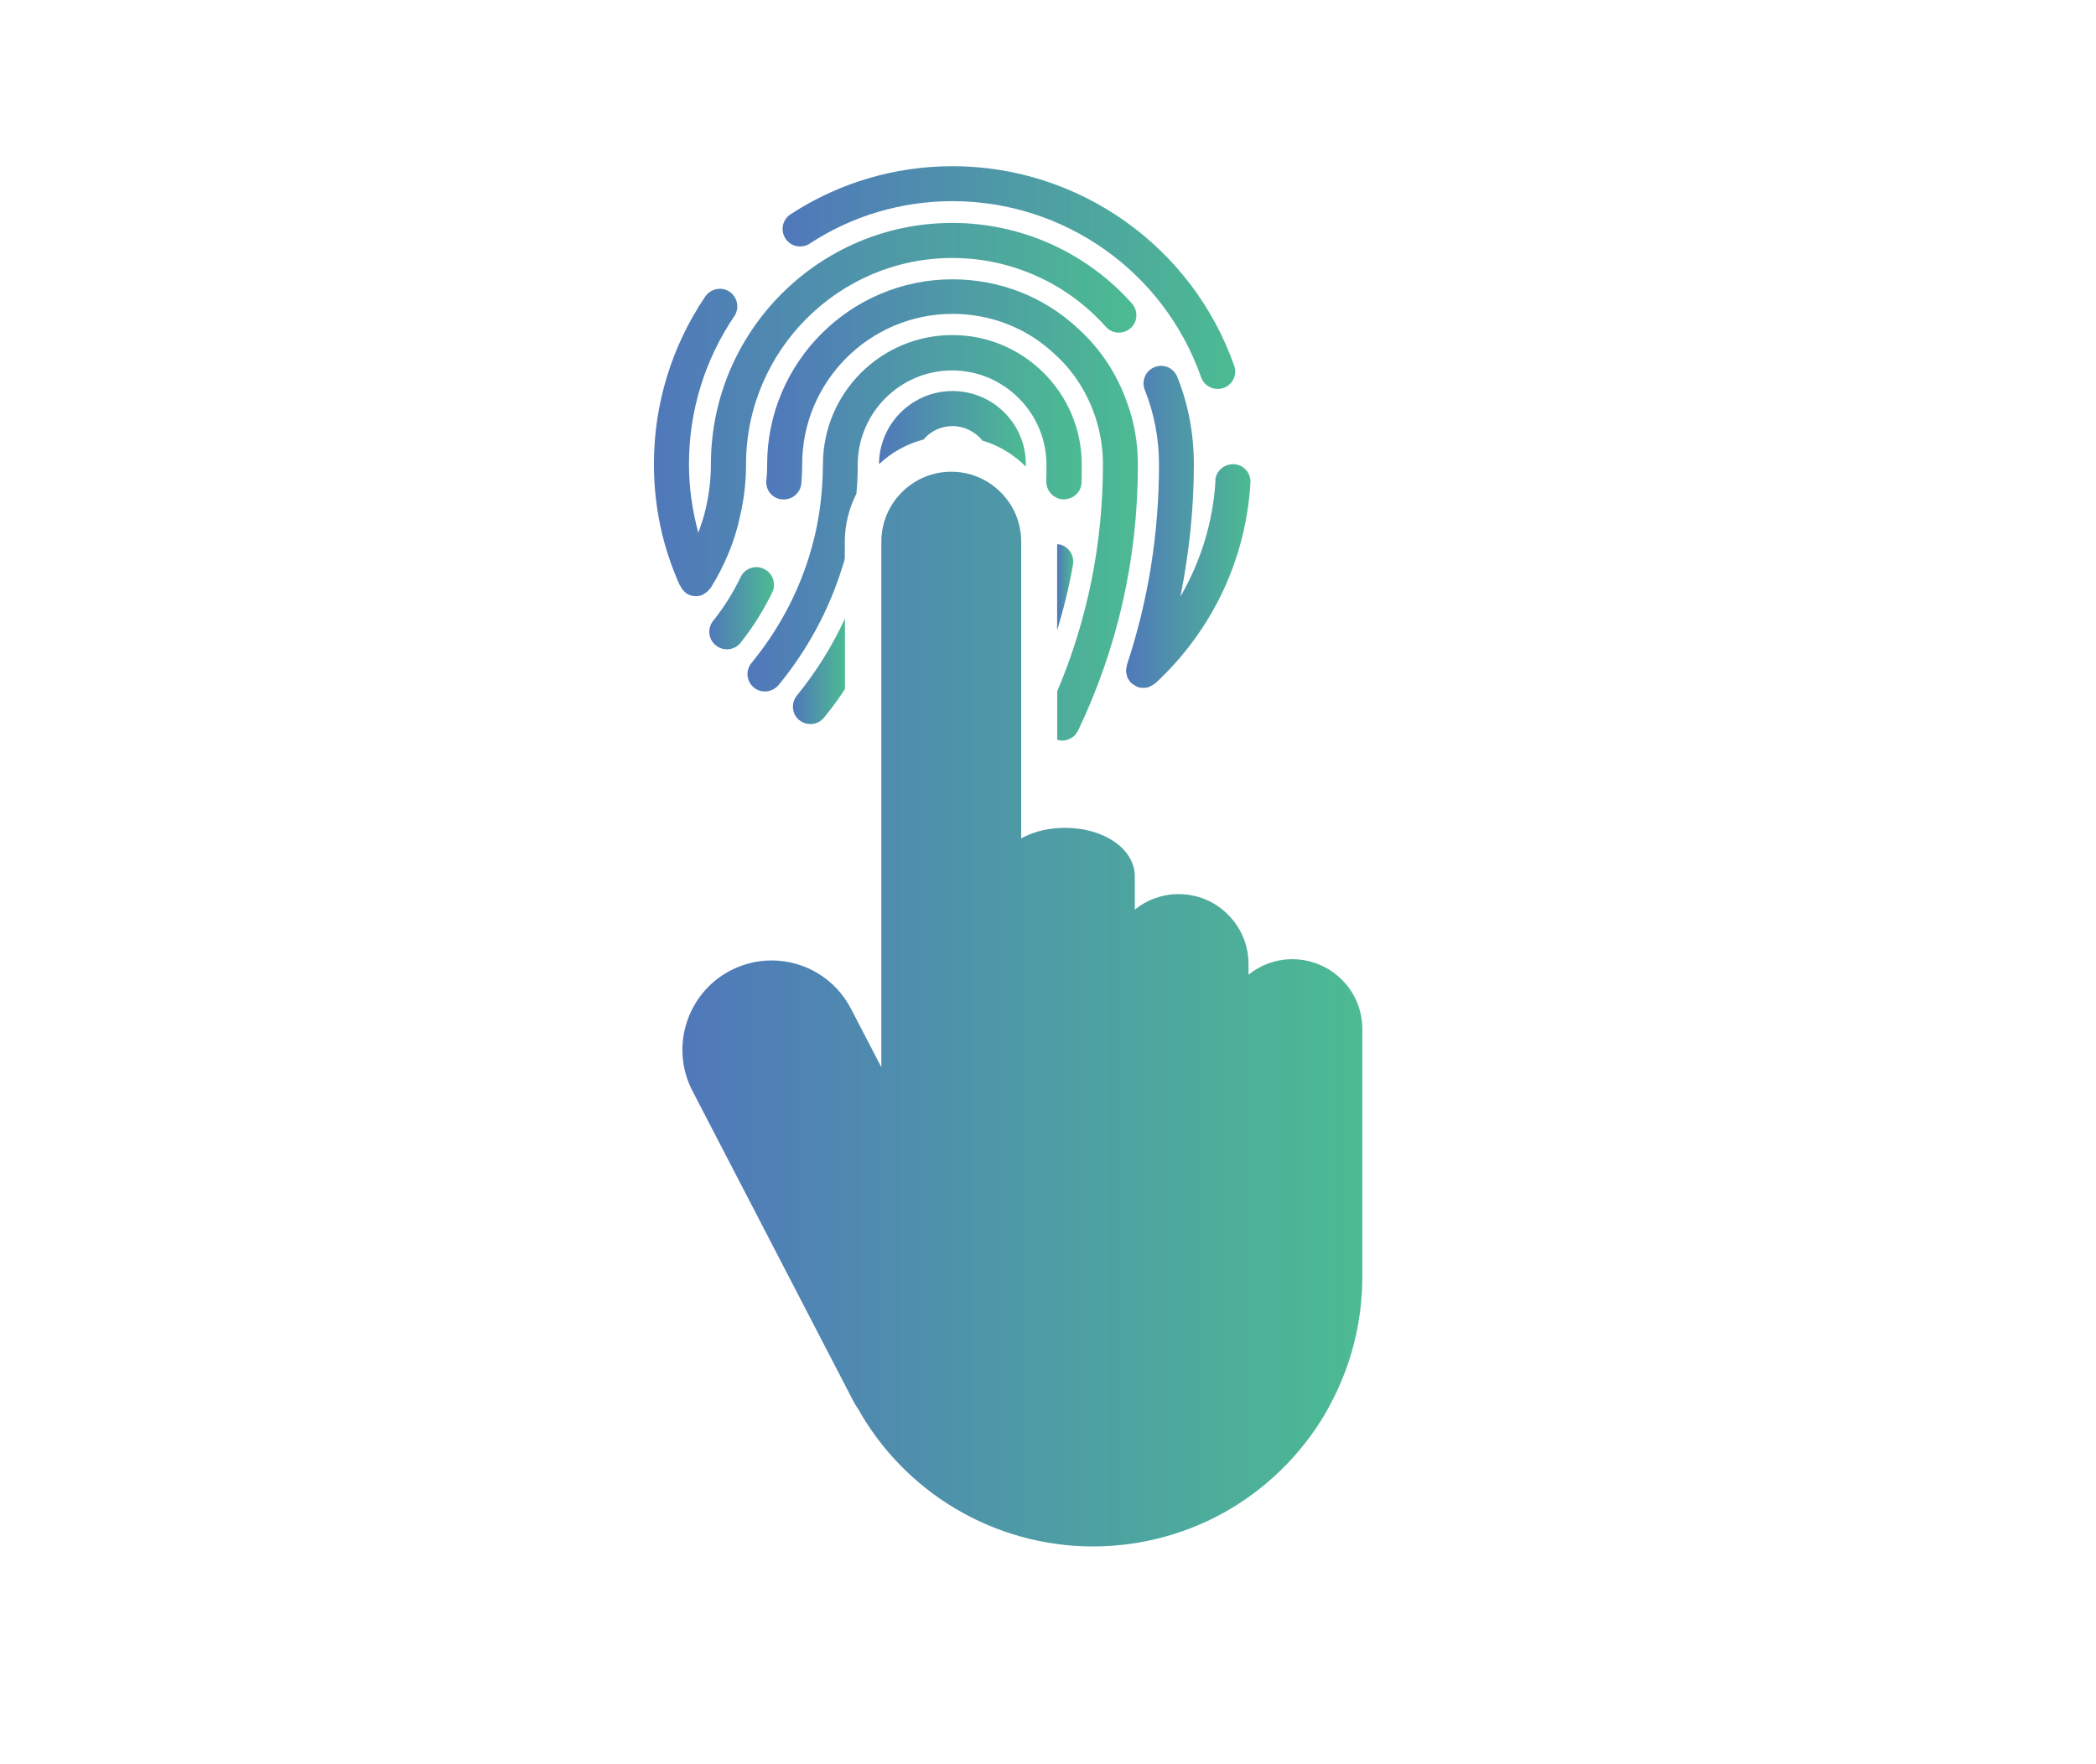
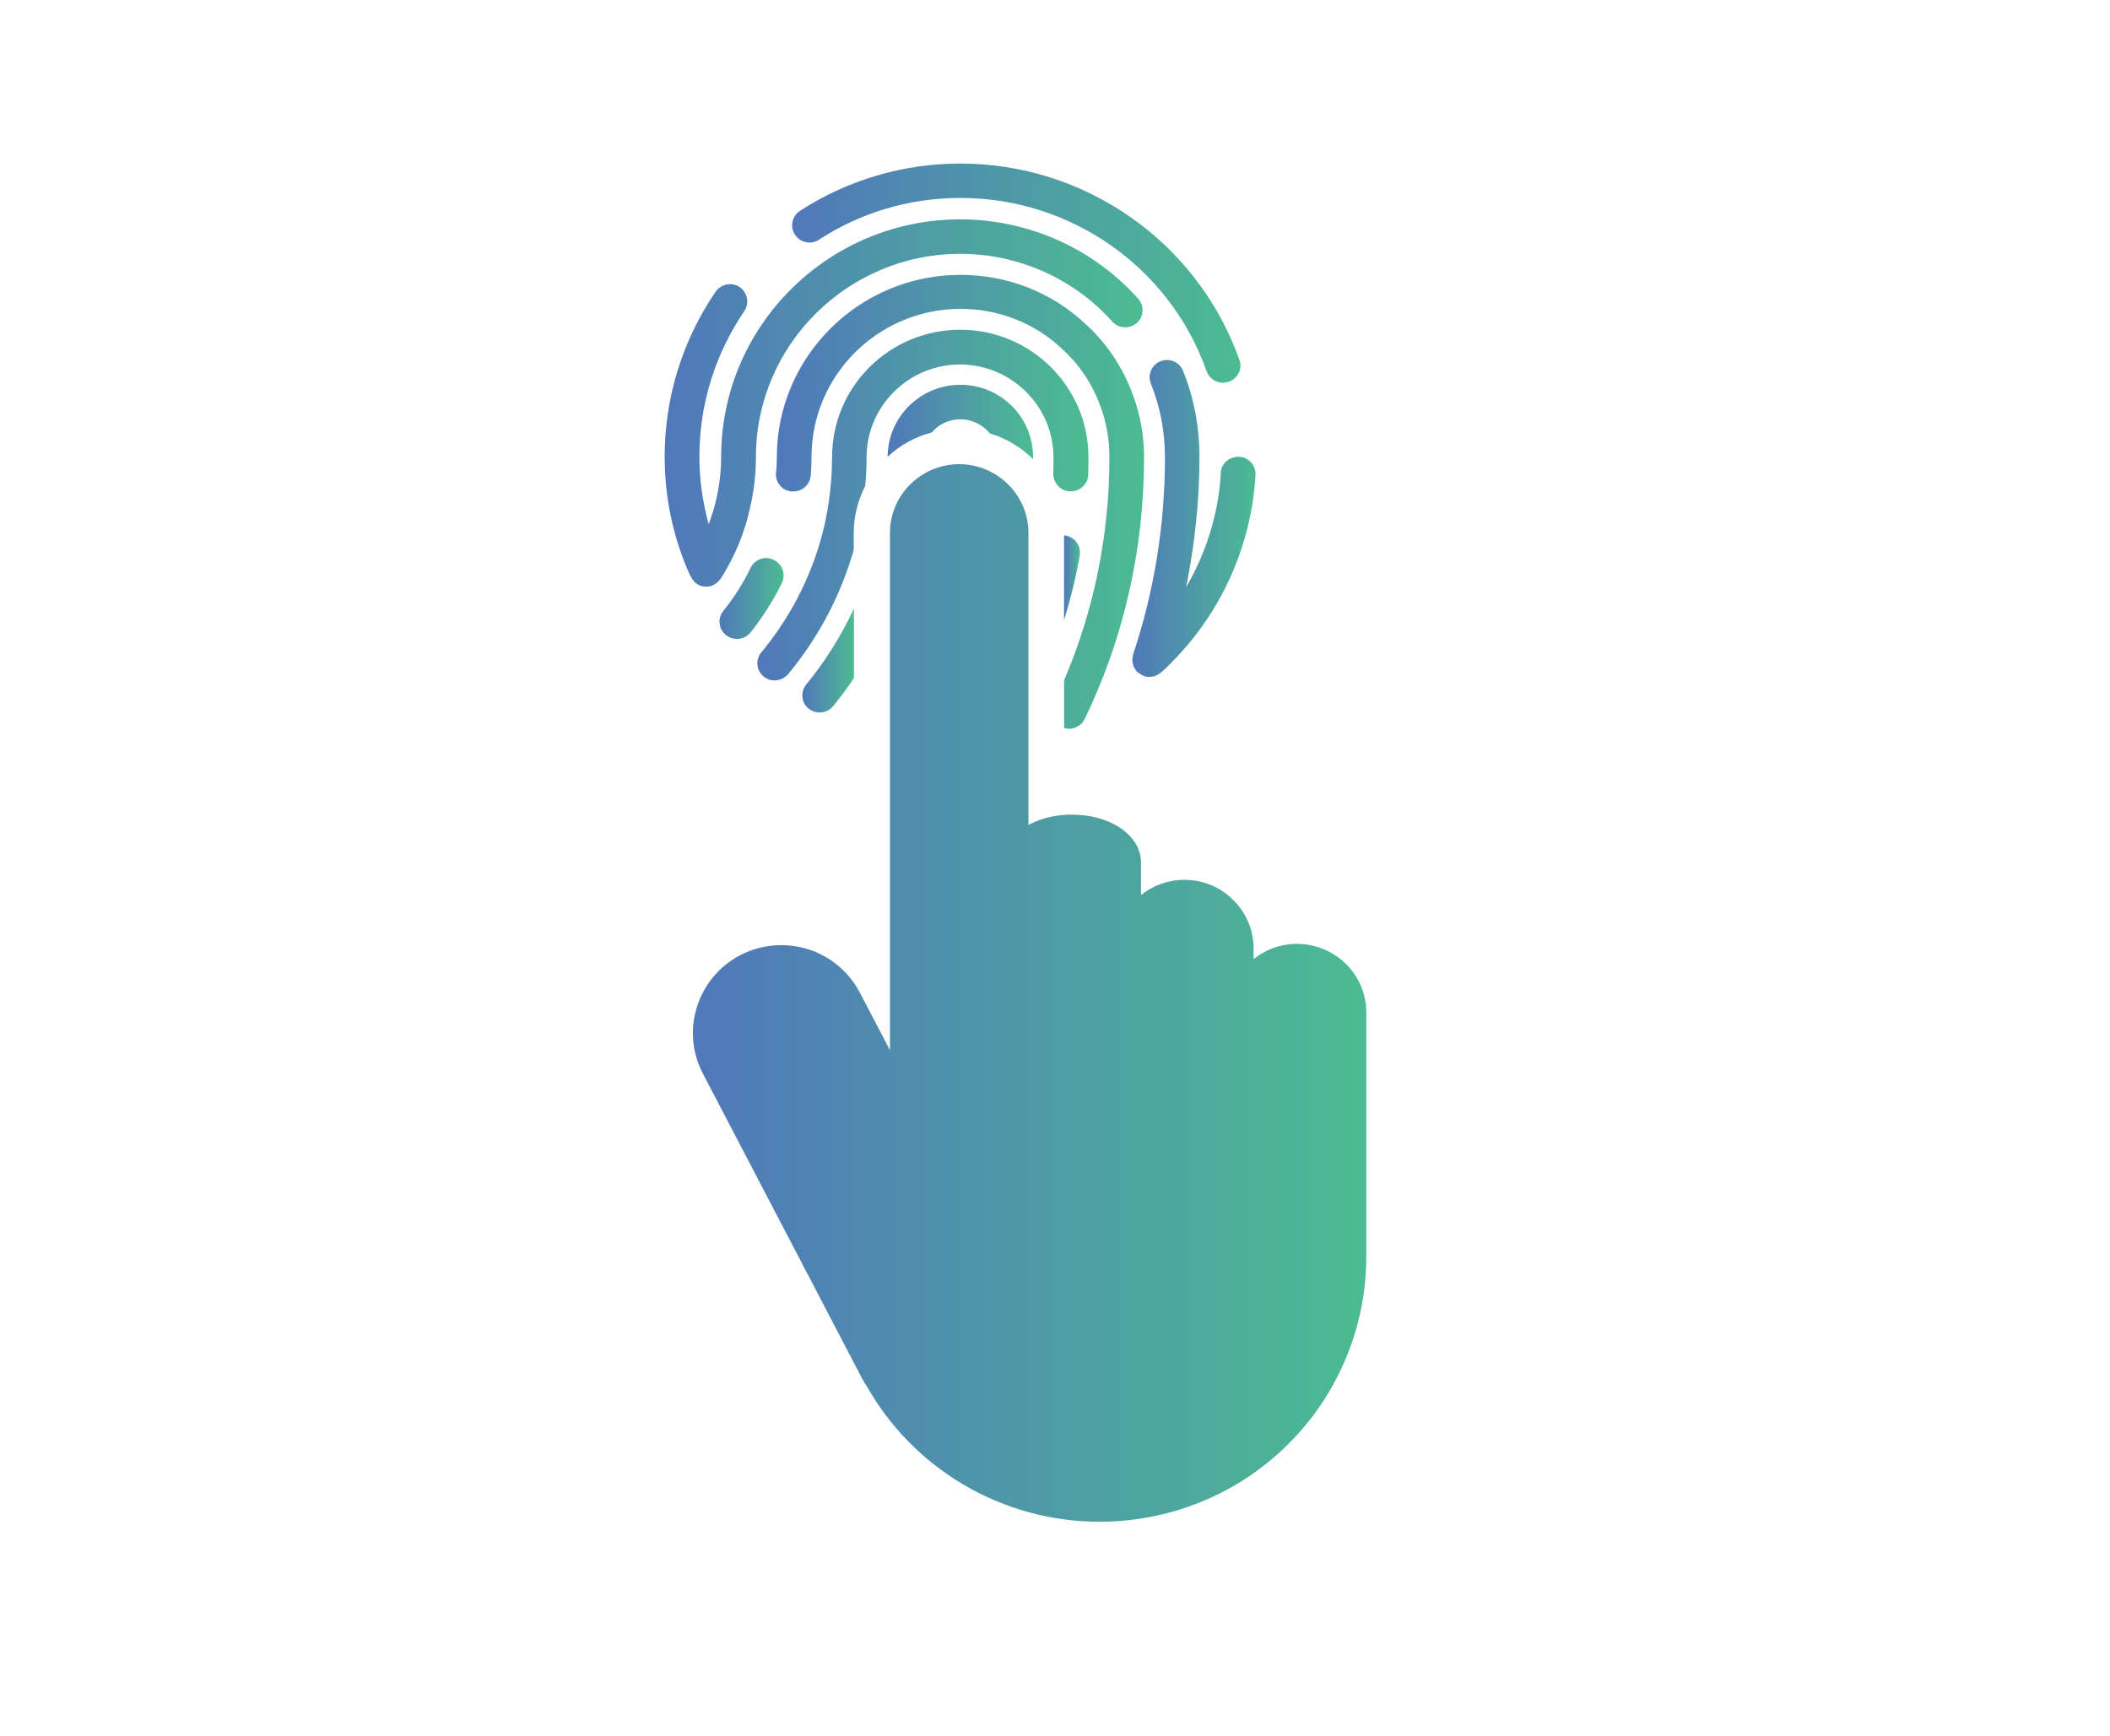
- <svg xmlns="http://www.w3.org/2000/svg" xmlns:xlink="http://www.w3.org/1999/xlink" id="Layer_1" data-name="Layer 1" viewBox="0 0 251.23 211.4">
+ <svg xmlns="http://www.w3.org/2000/svg" width="62" height="51" viewBox="0 0 62 51" fill="none">
+   <path d="M35.874 13.896C35.804 15.092 35.447 16.236 34.855 17.249C35.105 15.997 35.245 14.723 35.245 13.433C35.245 12.55 35.085 11.696 34.762 10.897C34.658 10.637 34.362 10.509 34.099 10.617C33.837 10.721 33.713 11.015 33.818 11.276C34.09 11.954 34.231 12.678 34.231 13.438C34.231 15.428 33.915 17.375 33.296 19.23C33.291 19.249 33.291 19.276 33.286 19.295C33.281 19.329 33.272 19.365 33.272 19.399C33.272 19.433 33.281 19.464 33.286 19.493C33.291 19.522 33.301 19.553 33.31 19.587C33.325 19.621 33.344 19.647 33.366 19.676C33.381 19.696 33.386 19.717 33.4 19.732C33.405 19.737 33.415 19.741 33.42 19.746C33.444 19.77 33.48 19.792 33.514 19.811C33.539 19.826 33.565 19.845 33.594 19.857C33.599 19.862 33.604 19.867 33.614 19.867C33.67 19.886 33.718 19.891 33.774 19.891C33.835 19.891 33.891 19.881 33.944 19.862C33.959 19.857 33.973 19.848 33.995 19.838C34.036 19.819 34.07 19.797 34.099 19.773C34.104 19.768 34.114 19.763 34.124 19.758C35.775 18.241 36.761 16.181 36.892 13.956C36.906 13.676 36.695 13.438 36.416 13.423C36.124 13.413 35.884 13.618 35.87 13.896H35.874Z" fill="url(#paint0_linear_9845_48785)" />
+   <path d="M31.793 21.252L31.873 21.131C33.029 18.726 33.616 16.142 33.616 13.438C33.616 12.813 33.512 12.205 33.301 11.64C33.009 10.813 32.526 10.089 31.885 9.51C30.897 8.586 29.6 8.077 28.219 8.077C25.247 8.077 22.826 10.482 22.826 13.435C22.826 13.589 22.821 13.744 22.802 13.898C22.777 14.173 22.981 14.422 23.263 14.441C23.535 14.465 23.79 14.267 23.822 13.988C23.836 13.802 23.846 13.618 23.846 13.428C23.846 11.027 25.81 9.076 28.226 9.076C29.34 9.076 30.397 9.491 31.193 10.239C31.72 10.711 32.106 11.295 32.349 11.976C32.514 12.434 32.599 12.924 32.599 13.428C32.599 15.722 32.147 17.93 31.268 19.99V21.392C31.314 21.406 31.363 21.416 31.409 21.416C31.55 21.416 31.691 21.355 31.795 21.247L31.793 21.252Z" fill="url(#paint1_linear_9845_48785)" />
+   <path d="M22.733 16.451C22.483 16.325 22.175 16.436 22.056 16.685C21.84 17.134 21.568 17.563 21.252 17.956C21.077 18.176 21.116 18.494 21.337 18.665C21.432 18.74 21.544 18.776 21.653 18.776C21.803 18.776 21.954 18.711 22.053 18.586C22.415 18.132 22.726 17.638 22.979 17.124C23.095 16.875 22.988 16.569 22.733 16.451Z" fill="url(#paint2_linear_9845_48785)" />
+   <path d="M31.266 15.737V18.226C31.458 17.602 31.613 16.974 31.727 16.325C31.774 16.046 31.591 15.787 31.31 15.737C31.295 15.746 31.285 15.737 31.264 15.737H31.266Z" fill="url(#paint3_linear_9845_48785)" />
+   <path d="M31.445 14.439C31.727 14.444 31.967 14.234 31.977 13.954C31.982 13.78 31.982 13.609 31.982 13.43C31.982 11.37 30.294 9.689 28.216 9.689C26.138 9.689 24.45 11.365 24.45 13.43C24.45 13.594 24.44 13.754 24.436 13.915C24.394 14.673 24.265 15.406 24.045 16.101C23.692 17.223 23.124 18.258 22.372 19.17C22.192 19.384 22.221 19.698 22.437 19.879C22.532 19.959 22.648 19.995 22.763 19.995C22.908 19.995 23.049 19.93 23.154 19.816C23.996 18.798 24.62 17.655 25.011 16.407C25.04 16.323 25.072 16.229 25.086 16.132V15.669C25.086 15.17 25.208 14.707 25.419 14.287L25.424 14.282C25.433 14.183 25.438 14.077 25.448 13.973C25.458 13.795 25.463 13.618 25.463 13.44C25.463 11.937 26.698 10.711 28.209 10.711C29.719 10.711 30.955 11.939 30.955 13.44C30.955 13.604 30.955 13.754 30.95 13.913C30.945 14.193 31.161 14.427 31.443 14.441L31.445 14.439Z" fill="url(#paint4_linear_9845_48785)" />
+   <path d="M28.221 11.307C27.046 11.307 26.087 12.255 26.082 13.423C26.444 13.083 26.891 12.834 27.379 12.709C27.58 12.47 27.881 12.321 28.221 12.321C28.561 12.321 28.889 12.485 29.09 12.74H29.095C29.566 12.88 29.998 13.138 30.355 13.493V13.433C30.36 12.26 29.401 11.307 28.221 11.307Z" fill="url(#paint5_linear_9845_48785)" />
+   <path d="M23.763 20.822C23.858 20.902 23.974 20.938 24.083 20.938C24.234 20.938 24.38 20.873 24.479 20.752C24.7 20.482 24.906 20.209 25.091 19.925V17.884C24.724 18.677 24.248 19.435 23.69 20.115C23.515 20.33 23.544 20.648 23.76 20.825L23.763 20.822Z" fill="url(#paint6_linear_9845_48785)" />
+   <path d="M20.478 17.16L20.483 17.165C20.568 17.215 20.658 17.24 20.755 17.24C20.825 17.24 20.896 17.225 20.961 17.194C20.966 17.189 20.971 17.184 20.981 17.179C21 17.17 21.015 17.155 21.032 17.146C21.083 17.112 21.127 17.071 21.158 17.025C21.163 17.015 21.177 17.011 21.182 17.001C21.595 16.342 21.887 15.643 22.037 14.931C22.154 14.441 22.212 13.932 22.212 13.428C22.212 10.14 24.909 7.459 28.219 7.459C29.921 7.459 31.548 8.183 32.684 9.45C32.871 9.66 33.191 9.674 33.403 9.491C33.614 9.305 33.629 8.987 33.444 8.777C32.118 7.295 30.215 6.446 28.216 6.446C24.344 6.446 21.19 9.575 21.19 13.428C21.19 13.852 21.139 14.282 21.039 14.704C20.988 14.938 20.908 15.172 20.823 15.404C20.648 14.76 20.551 14.101 20.551 13.423C20.551 11.891 21.008 10.41 21.872 9.141C22.027 8.912 21.967 8.598 21.736 8.436C21.505 8.282 21.19 8.342 21.027 8.572C20.048 10.009 19.531 11.686 19.531 13.416C19.531 14.639 19.781 15.816 20.284 16.924C20.289 16.933 20.299 16.938 20.303 16.948C20.349 17.037 20.403 17.107 20.478 17.158V17.16Z" fill="url(#paint7_linear_9845_48785)" />
+   <path d="M24.064 7.044C25.295 6.241 26.735 5.816 28.223 5.816C31.477 5.816 34.381 7.862 35.454 10.907C35.529 11.117 35.726 11.247 35.937 11.247C35.993 11.247 36.049 11.237 36.107 11.218C36.374 11.124 36.515 10.839 36.418 10.574C35.197 7.126 31.904 4.806 28.221 4.806C26.533 4.806 24.901 5.291 23.505 6.198C23.27 6.352 23.204 6.666 23.36 6.897C23.51 7.131 23.826 7.196 24.064 7.047V7.044Z" fill="url(#paint8_linear_9845_48785)" />
+   <path d="M39.014 27.946C39.014 27.946 39.009 27.941 39.004 27.941C38.723 27.806 38.422 27.736 38.111 27.736C37.627 27.736 37.181 27.905 36.836 28.185V27.876C36.836 27.338 36.625 26.829 36.239 26.448C35.858 26.064 35.345 25.855 34.801 25.855C34.318 25.855 33.871 26.023 33.526 26.303V25.336C33.526 24.938 33.286 24.557 32.864 24.294C32.684 24.183 32.473 24.093 32.247 24.033C32.011 23.968 31.754 23.939 31.494 23.939C31.057 23.939 30.64 24.028 30.295 24.204C30.27 24.214 30.244 24.229 30.22 24.245V15.662C30.22 15.124 30.008 14.615 29.622 14.234C29.241 13.855 28.729 13.64 28.185 13.64C27.066 13.64 26.15 14.547 26.15 15.662V30.86L25.266 29.169C24.82 28.311 23.931 27.773 22.957 27.773C22.544 27.773 22.134 27.872 21.763 28.062C20.493 28.716 19.99 30.282 20.653 31.546L25.344 40.532C25.385 40.607 25.429 40.682 25.48 40.752C26.148 41.929 27.121 42.923 28.292 43.615C29.501 44.334 30.892 44.718 32.31 44.718C33.728 44.718 35.132 44.334 36.353 43.606C37.533 42.896 38.511 41.888 39.174 40.691C39.174 40.691 39.179 40.687 39.179 40.682V40.677C39.813 39.533 40.148 38.238 40.148 36.925V29.756C40.148 29.218 39.937 28.709 39.55 28.327C39.395 28.173 39.213 28.043 39.019 27.949L39.014 27.946Z" fill="url(#paint9_linear_9845_48785)" />
  <defs>
-     <style>
-       .cls-1 {
-         fill: url(#linear-gradient-2);
-       }
- 
-       .cls-2 {
-         fill: url(#linear-gradient-10);
-       }
- 
-       .cls-3 {
-         fill: url(#linear-gradient-4);
-       }
- 
-       .cls-4 {
-         fill: url(#linear-gradient-3);
-       }
- 
-       .cls-5 {
-         fill: url(#linear-gradient-5);
-       }
- 
-       .cls-6 {
-         fill: url(#linear-gradient-8);
-       }
- 
-       .cls-7 {
-         fill: url(#linear-gradient-7);
-       }
- 
-       .cls-8 {
-         fill: url(#linear-gradient-9);
-       }
- 
-       .cls-9 {
-         fill: url(#linear-gradient-6);
-       }
- 
-       .cls-10 {
-         fill: url(#linear-gradient);
-       }
-     </style>
-     <linearGradient id="linear-gradient" x1="134.98" y1="63.16" x2="149.92" y2="63.16" gradientUnits="userSpaceOnUse">
-       <stop offset="0" stop-color="#5078ba" />
-       <stop offset="1" stop-color="#4cbb92" />
+     <linearGradient id="paint0_linear_9845_48785" x1="33.274" y1="15.237" x2="36.901" y2="15.237" gradientUnits="userSpaceOnUse">
+       <stop stop-color="#5078BA" />
+       <stop offset="1" stop-color="#4CBB92" />
    </linearGradient>
-     <linearGradient id="linear-gradient-2" x1="91.83" y1="61.14" x2="136.39" y2="61.14" xlink:href="#linear-gradient" />
-     <linearGradient id="linear-gradient-3" x1="85.01" y1="72.9" x2="92.77" y2="72.9" xlink:href="#linear-gradient" />
-     <linearGradient id="linear-gradient-4" x1="126.71" y1="70.39" x2="128.64" y2="70.39" xlink:href="#linear-gradient" />
-     <linearGradient id="linear-gradient-5" x1="89.59" y1="61.52" x2="129.67" y2="61.52" xlink:href="#linear-gradient" />
-     <linearGradient id="linear-gradient-6" x1="105.36" y1="51.4" x2="122.96" y2="51.4" xlink:href="#linear-gradient" />
-     <linearGradient id="linear-gradient-7" x1="95.05" y1="80.46" x2="101.29" y2="80.46" xlink:href="#linear-gradient" />
-     <linearGradient id="linear-gradient-8" x1="78.37" y1="49.09" x2="136.2" y2="49.09" xlink:href="#linear-gradient" />
-     <linearGradient id="linear-gradient-9" x1="93.8" y1="33.27" x2="148.05" y2="33.27" xlink:href="#linear-gradient" />
-     <linearGradient id="linear-gradient-10" x1="81.78" y1="120.95" x2="163.28" y2="120.95" xlink:href="#linear-gradient" />
+     <linearGradient id="paint1_linear_9845_48785" x1="22.797" y1="14.75" x2="33.616" y2="14.75" gradientUnits="userSpaceOnUse">
+       <stop stop-color="#5078BA" />
+       <stop offset="1" stop-color="#4CBB92" />
+     </linearGradient>
+     <linearGradient id="paint2_linear_9845_48785" x1="21.14" y1="17.587" x2="23.025" y2="17.587" gradientUnits="userSpaceOnUse">
+       <stop stop-color="#5078BA" />
+       <stop offset="1" stop-color="#4CBB92" />
+     </linearGradient>
+     <linearGradient id="paint3_linear_9845_48785" x1="31.266" y1="16.982" x2="31.735" y2="16.982" gradientUnits="userSpaceOnUse">
+       <stop stop-color="#5078BA" />
+       <stop offset="1" stop-color="#4CBB92" />
+     </linearGradient>
+     <linearGradient id="paint4_linear_9845_48785" x1="22.253" y1="14.842" x2="31.984" y2="14.842" gradientUnits="userSpaceOnUse">
+       <stop stop-color="#5078BA" />
+       <stop offset="1" stop-color="#4CBB92" />
+     </linearGradient>
+     <linearGradient id="paint5_linear_9845_48785" x1="26.082" y1="12.4" x2="30.355" y2="12.4" gradientUnits="userSpaceOnUse">
+       <stop stop-color="#5078BA" />
+       <stop offset="1" stop-color="#4CBB92" />
+     </linearGradient>
+     <linearGradient id="paint6_linear_9845_48785" x1="23.578" y1="19.411" x2="25.093" y2="19.411" gradientUnits="userSpaceOnUse">
+       <stop stop-color="#5078BA" />
+       <stop offset="1" stop-color="#4CBB92" />
+     </linearGradient>
+     <linearGradient id="paint7_linear_9845_48785" x1="19.529" y1="11.843" x2="33.57" y2="11.843" gradientUnits="userSpaceOnUse">
+       <stop stop-color="#5078BA" />
+       <stop offset="1" stop-color="#4CBB92" />
+     </linearGradient>
+     <linearGradient id="paint8_linear_9845_48785" x1="23.275" y1="8.026" x2="36.447" y2="8.026" gradientUnits="userSpaceOnUse">
+       <stop stop-color="#5078BA" />
+       <stop offset="1" stop-color="#4CBB92" />
+     </linearGradient>
+     <linearGradient id="paint9_linear_9845_48785" x1="20.357" y1="29.179" x2="40.145" y2="29.179" gradientUnits="userSpaceOnUse">
+       <stop stop-color="#5078BA" />
+       <stop offset="1" stop-color="#4CBB92" />
+     </linearGradient>
  </defs>
-   <path class="cls-10" d="M145.69,57.6c-.29,4.96-1.76,9.7-4.2,13.9,1.03-5.19,1.61-10.47,1.61-15.82,0-3.66-.66-7.2-1.99-10.51-.43-1.08-1.65-1.61-2.73-1.16-1.08.43-1.59,1.65-1.16,2.73,1.12,2.81,1.7,5.81,1.7,8.96,0,8.25-1.3,16.32-3.85,24.01-.02.08-.02.19-.04.27-.02.14-.06.29-.06.43s.04.27.06.39c.02.12.06.25.1.39.06.14.14.25.23.37.06.08.08.17.14.23.02.02.06.04.08.06.1.1.25.19.39.27.1.06.21.14.33.19.02.02.04.04.08.04.23.08.43.1.66.1.25,0,.48-.04.7-.12.06-.02.12-.06.21-.1.17-.08.31-.17.43-.27.02-.02.06-.04.1-.06,6.8-6.29,10.86-14.83,11.4-24.05.06-1.16-.81-2.15-1.96-2.21-1.2-.04-2.19.81-2.25,1.96Z" />
-   <path class="cls-1" d="M128.88,88.09l.33-.5c4.76-9.97,7.18-20.68,7.18-31.89,0-2.59-.43-5.11-1.3-7.45-1.2-3.43-3.19-6.43-5.83-8.83-4.07-3.83-9.41-5.94-15.1-5.94-12.24,0-22.21,9.97-22.21,22.21,0,.64-.02,1.28-.1,1.92-.1,1.14.74,2.17,1.9,2.25,1.12.1,2.17-.72,2.3-1.88.06-.77.1-1.53.1-2.32,0-9.95,8.09-18.04,18.04-18.04,4.59,0,8.94,1.72,12.22,4.82,2.17,1.96,3.76,4.38,4.76,7.2.68,1.9,1.03,3.93,1.03,6.02,0,9.51-1.86,18.66-5.48,27.2v5.81c.19.06.39.1.58.1.58,0,1.16-.25,1.59-.7Z" />
-   <path class="cls-4" d="M91.57,68.19c-1.03-.52-2.3-.06-2.79.97-.89,1.86-2.01,3.64-3.31,5.27-.72.91-.56,2.23.35,2.94.39.31.85.46,1.3.46.62,0,1.24-.27,1.65-.79,1.49-1.88,2.77-3.93,3.81-6.06.48-1.03.04-2.3-1.01-2.79Z" />
-   <path class="cls-3" d="M126.71,65.23v10.32c.79-2.59,1.43-5.19,1.9-7.88.19-1.16-.56-2.23-1.72-2.44-.06.04-.1,0-.19,0Z" />
-   <path class="cls-5" d="M127.45,59.85c1.16.02,2.15-.85,2.19-2.01.02-.72.02-1.43.02-2.17,0-8.54-6.95-15.51-15.51-15.51s-15.51,6.95-15.51,15.51c0,.68-.04,1.34-.06,2.01-.17,3.14-.7,6.18-1.61,9.06-1.45,4.65-3.79,8.94-6.89,12.72-.74.89-.62,2.19.27,2.94.39.33.87.48,1.34.48.6,0,1.18-.27,1.61-.74,3.47-4.22,6.04-8.96,7.65-14.13.12-.35.25-.74.31-1.14v-1.92c0-2.07.5-3.99,1.37-5.73l.02-.02c.04-.41.06-.85.1-1.28.04-.74.06-1.47.06-2.21,0-6.23,5.09-11.31,11.31-11.31s11.31,5.09,11.31,11.31c0,.68,0,1.3-.02,1.96-.02,1.16.87,2.13,2.03,2.19Z" />
-   <path class="cls-9" d="M114.17,46.87c-4.84,0-8.79,3.93-8.81,8.77,1.49-1.41,3.33-2.44,5.34-2.96.83-.99,2.07-1.61,3.47-1.61s2.75.68,3.58,1.74h.02c1.94.58,3.72,1.65,5.19,3.12v-.25c.02-4.86-3.93-8.81-8.79-8.81Z" />
-   <path class="cls-7" d="M95.81,86.31c.39.33.87.48,1.32.48.62,0,1.22-.27,1.63-.77.91-1.12,1.76-2.25,2.52-3.43v-8.46c-1.51,3.29-3.47,6.43-5.77,9.25-.72.89-.6,2.21.29,2.94Z" />
-   <path class="cls-6" d="M82.28,71.13l.02.02h0c.35.21.72.31,1.12.31h0c.29,0,.58-.06.85-.19.02-.02.04-.04.08-.06.08-.04.14-.1.21-.14.21-.14.39-.31.52-.5.02-.04.08-.06.1-.1,1.7-2.73,2.9-5.63,3.52-8.58.48-2.03.72-4.14.72-6.23,0-13.63,11.11-24.74,24.74-24.74,7.01,0,13.71,3,18.39,8.25.77.87,2.09.93,2.96.17.87-.77.93-2.09.17-2.96-5.46-6.14-13.3-9.66-21.53-9.66-15.95,0-28.94,12.97-28.94,28.94,0,1.76-.21,3.54-.62,5.29-.21.97-.54,1.94-.89,2.9-.72-2.67-1.12-5.4-1.12-8.21,0-6.35,1.88-12.49,5.44-17.75.64-.95.39-2.25-.56-2.92-.95-.64-2.25-.39-2.92.56-4.03,5.96-6.16,12.91-6.16,20.08,0,5.07,1.03,9.95,3.1,14.54.02.04.06.06.08.1.19.37.41.66.72.87Z" />
-   <path class="cls-8" d="M97.05,29.2c5.07-3.33,11-5.09,17.13-5.09,13.4,0,25.36,8.48,29.78,21.1.31.87,1.12,1.41,1.99,1.41.23,0,.46-.04.7-.12,1.1-.39,1.68-1.57,1.28-2.67-5.03-14.29-18.59-23.91-33.76-23.91-6.95,0-13.67,2.01-19.42,5.77-.97.64-1.24,1.94-.6,2.9.62.97,1.92,1.24,2.9.62Z" />
-   <path class="cls-2" d="M158.62,115.84s-.02-.02-.04-.02c-1.16-.56-2.4-.85-3.68-.85-1.99,0-3.83.7-5.25,1.86v-1.28c0-2.23-.87-4.34-2.46-5.92-1.57-1.59-3.68-2.46-5.92-2.46-1.99,0-3.83.7-5.25,1.86v-4.01c0-1.65-.99-3.23-2.73-4.32-.74-.46-1.61-.83-2.54-1.08-.97-.27-2.03-.39-3.1-.39-1.8,0-3.52.37-4.94,1.1-.1.04-.21.1-.31.17v-35.58c0-2.23-.87-4.34-2.46-5.92-1.57-1.57-3.68-2.46-5.92-2.46-4.61,0-8.38,3.76-8.38,8.38v63l-3.64-7.01c-1.84-3.56-5.5-5.79-9.51-5.79-1.7,0-3.39.41-4.92,1.2-5.23,2.71-7.3,9.2-4.57,14.44l19.32,37.25c.17.31.35.62.56.91,2.75,4.88,6.76,9,11.58,11.87,4.98,2.98,10.71,4.57,16.55,4.57s11.62-1.59,16.65-4.61c4.86-2.94,8.89-7.12,11.62-12.08,0,0,.02-.02.02-.04v-.02c2.61-4.74,3.99-10.11,3.99-15.55v-29.72c0-2.23-.87-4.34-2.46-5.92-.64-.64-1.39-1.18-2.19-1.57Z" />
</svg>
